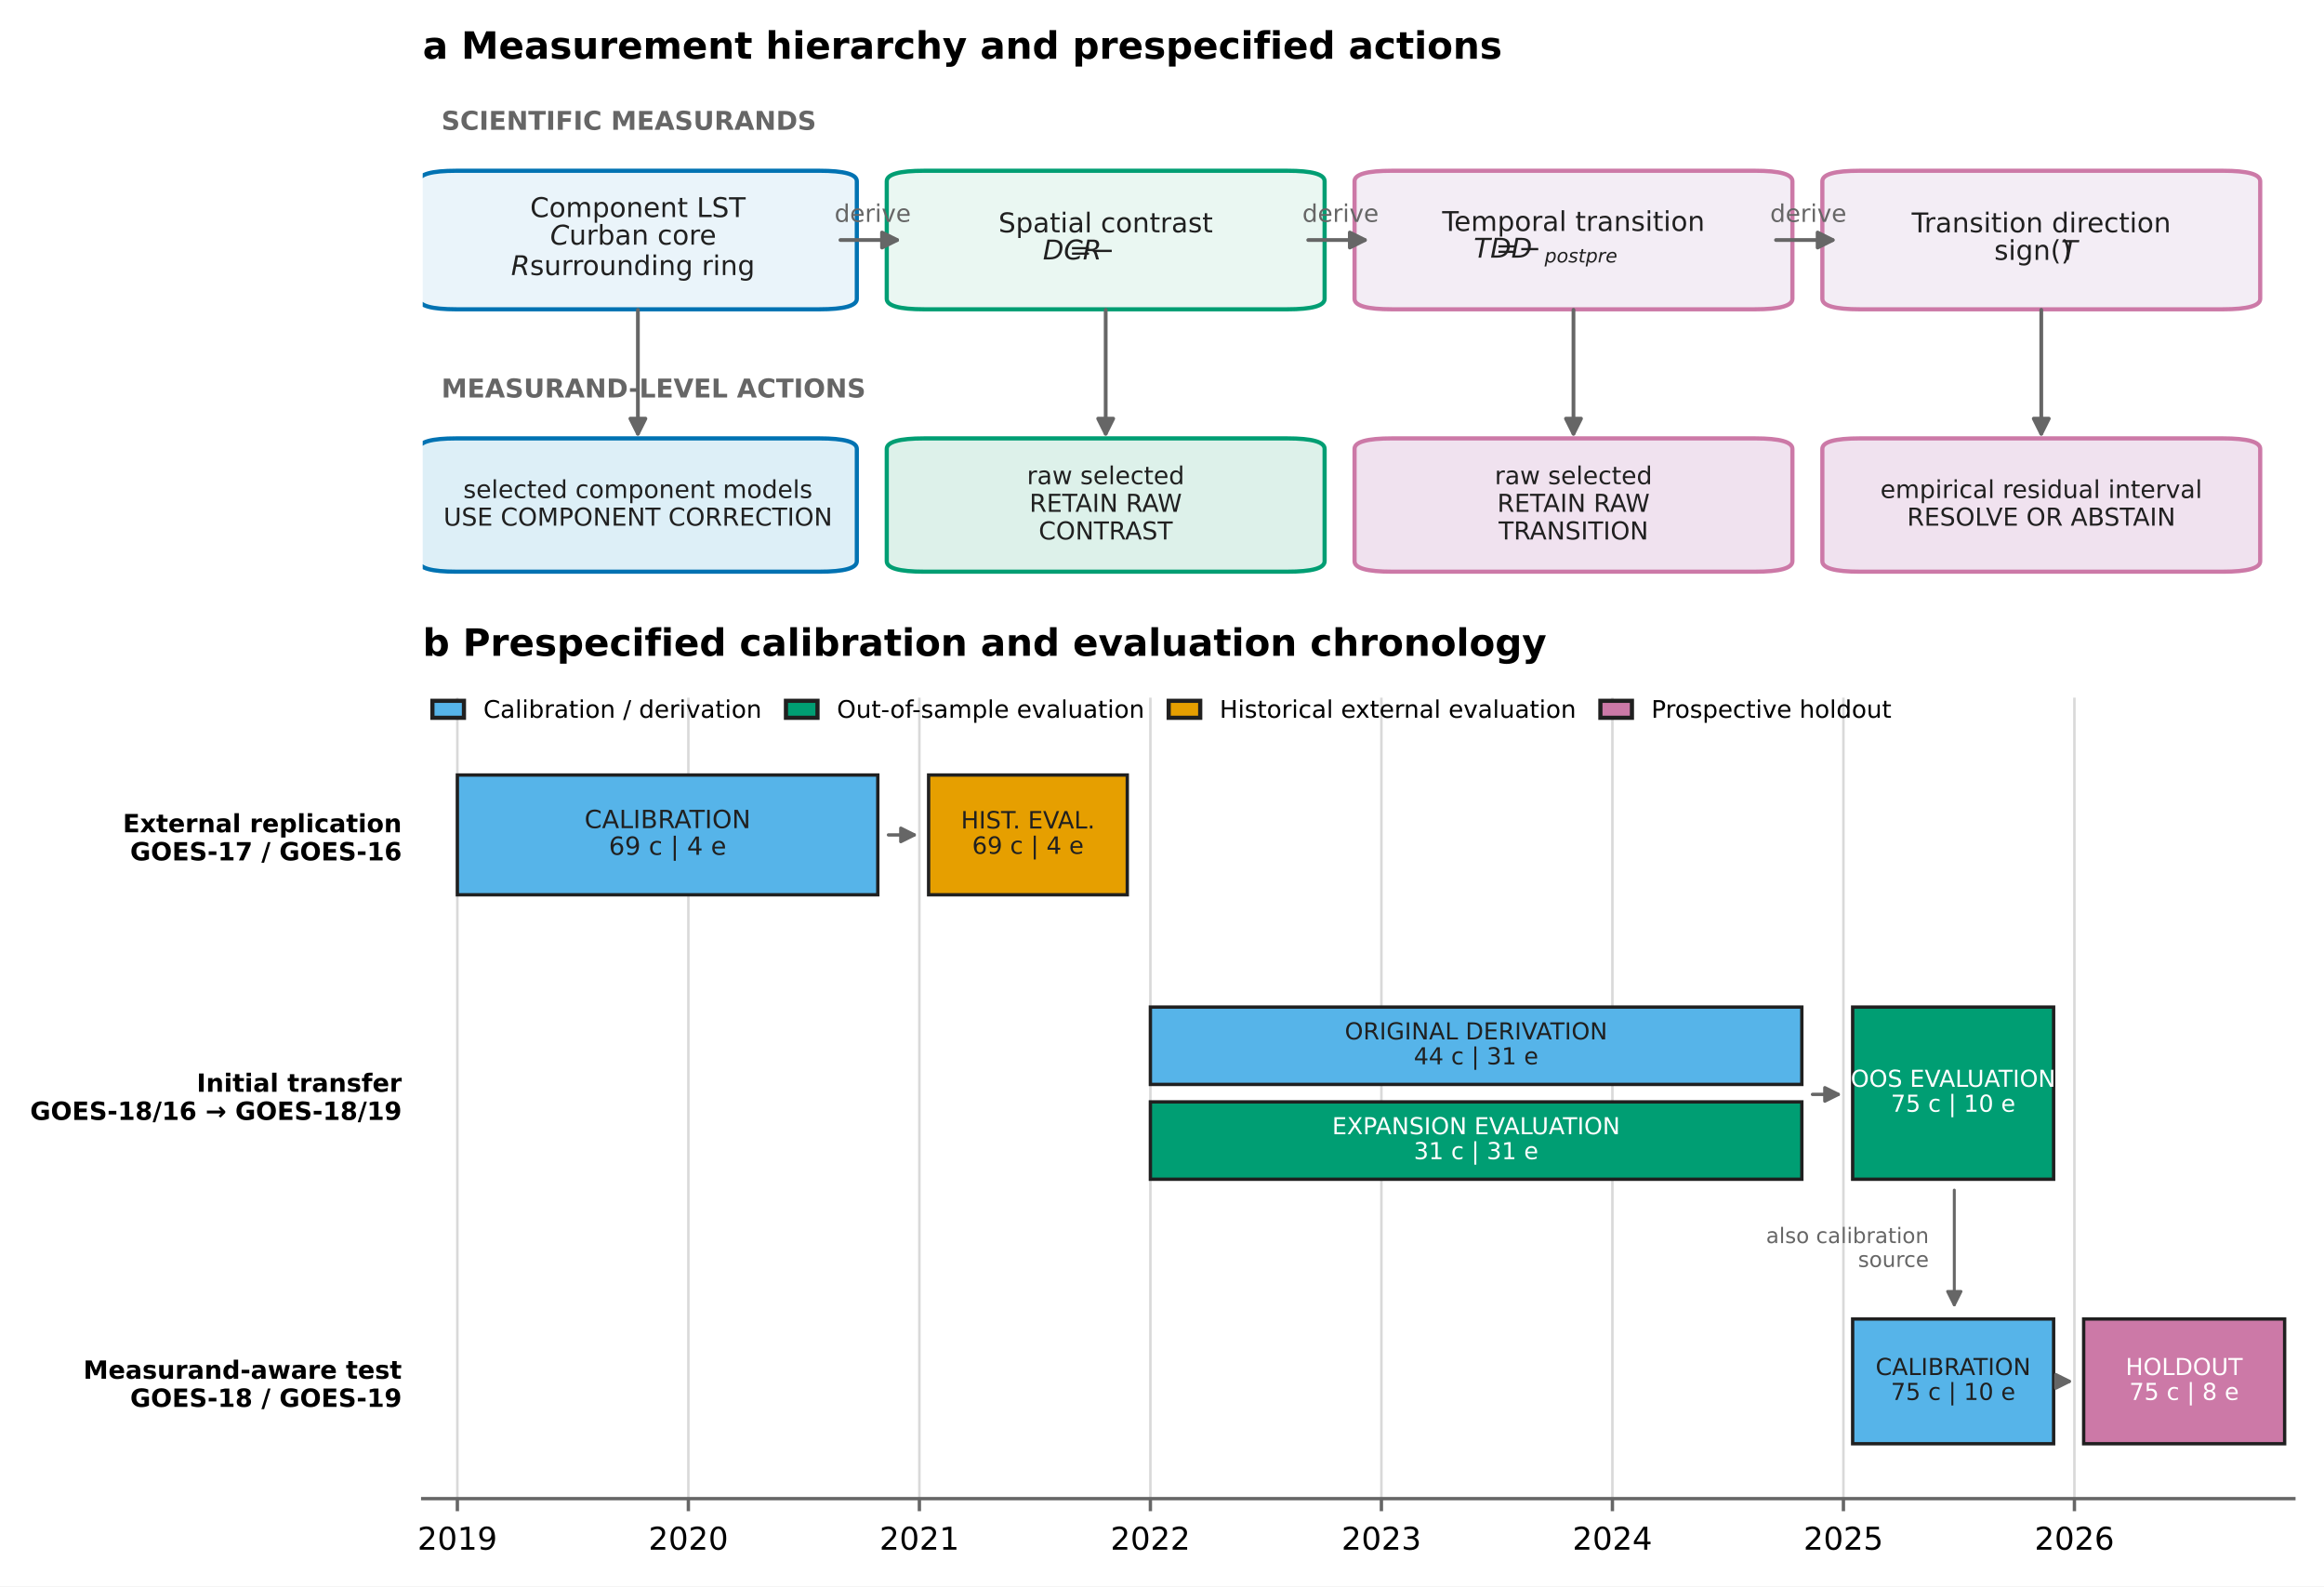
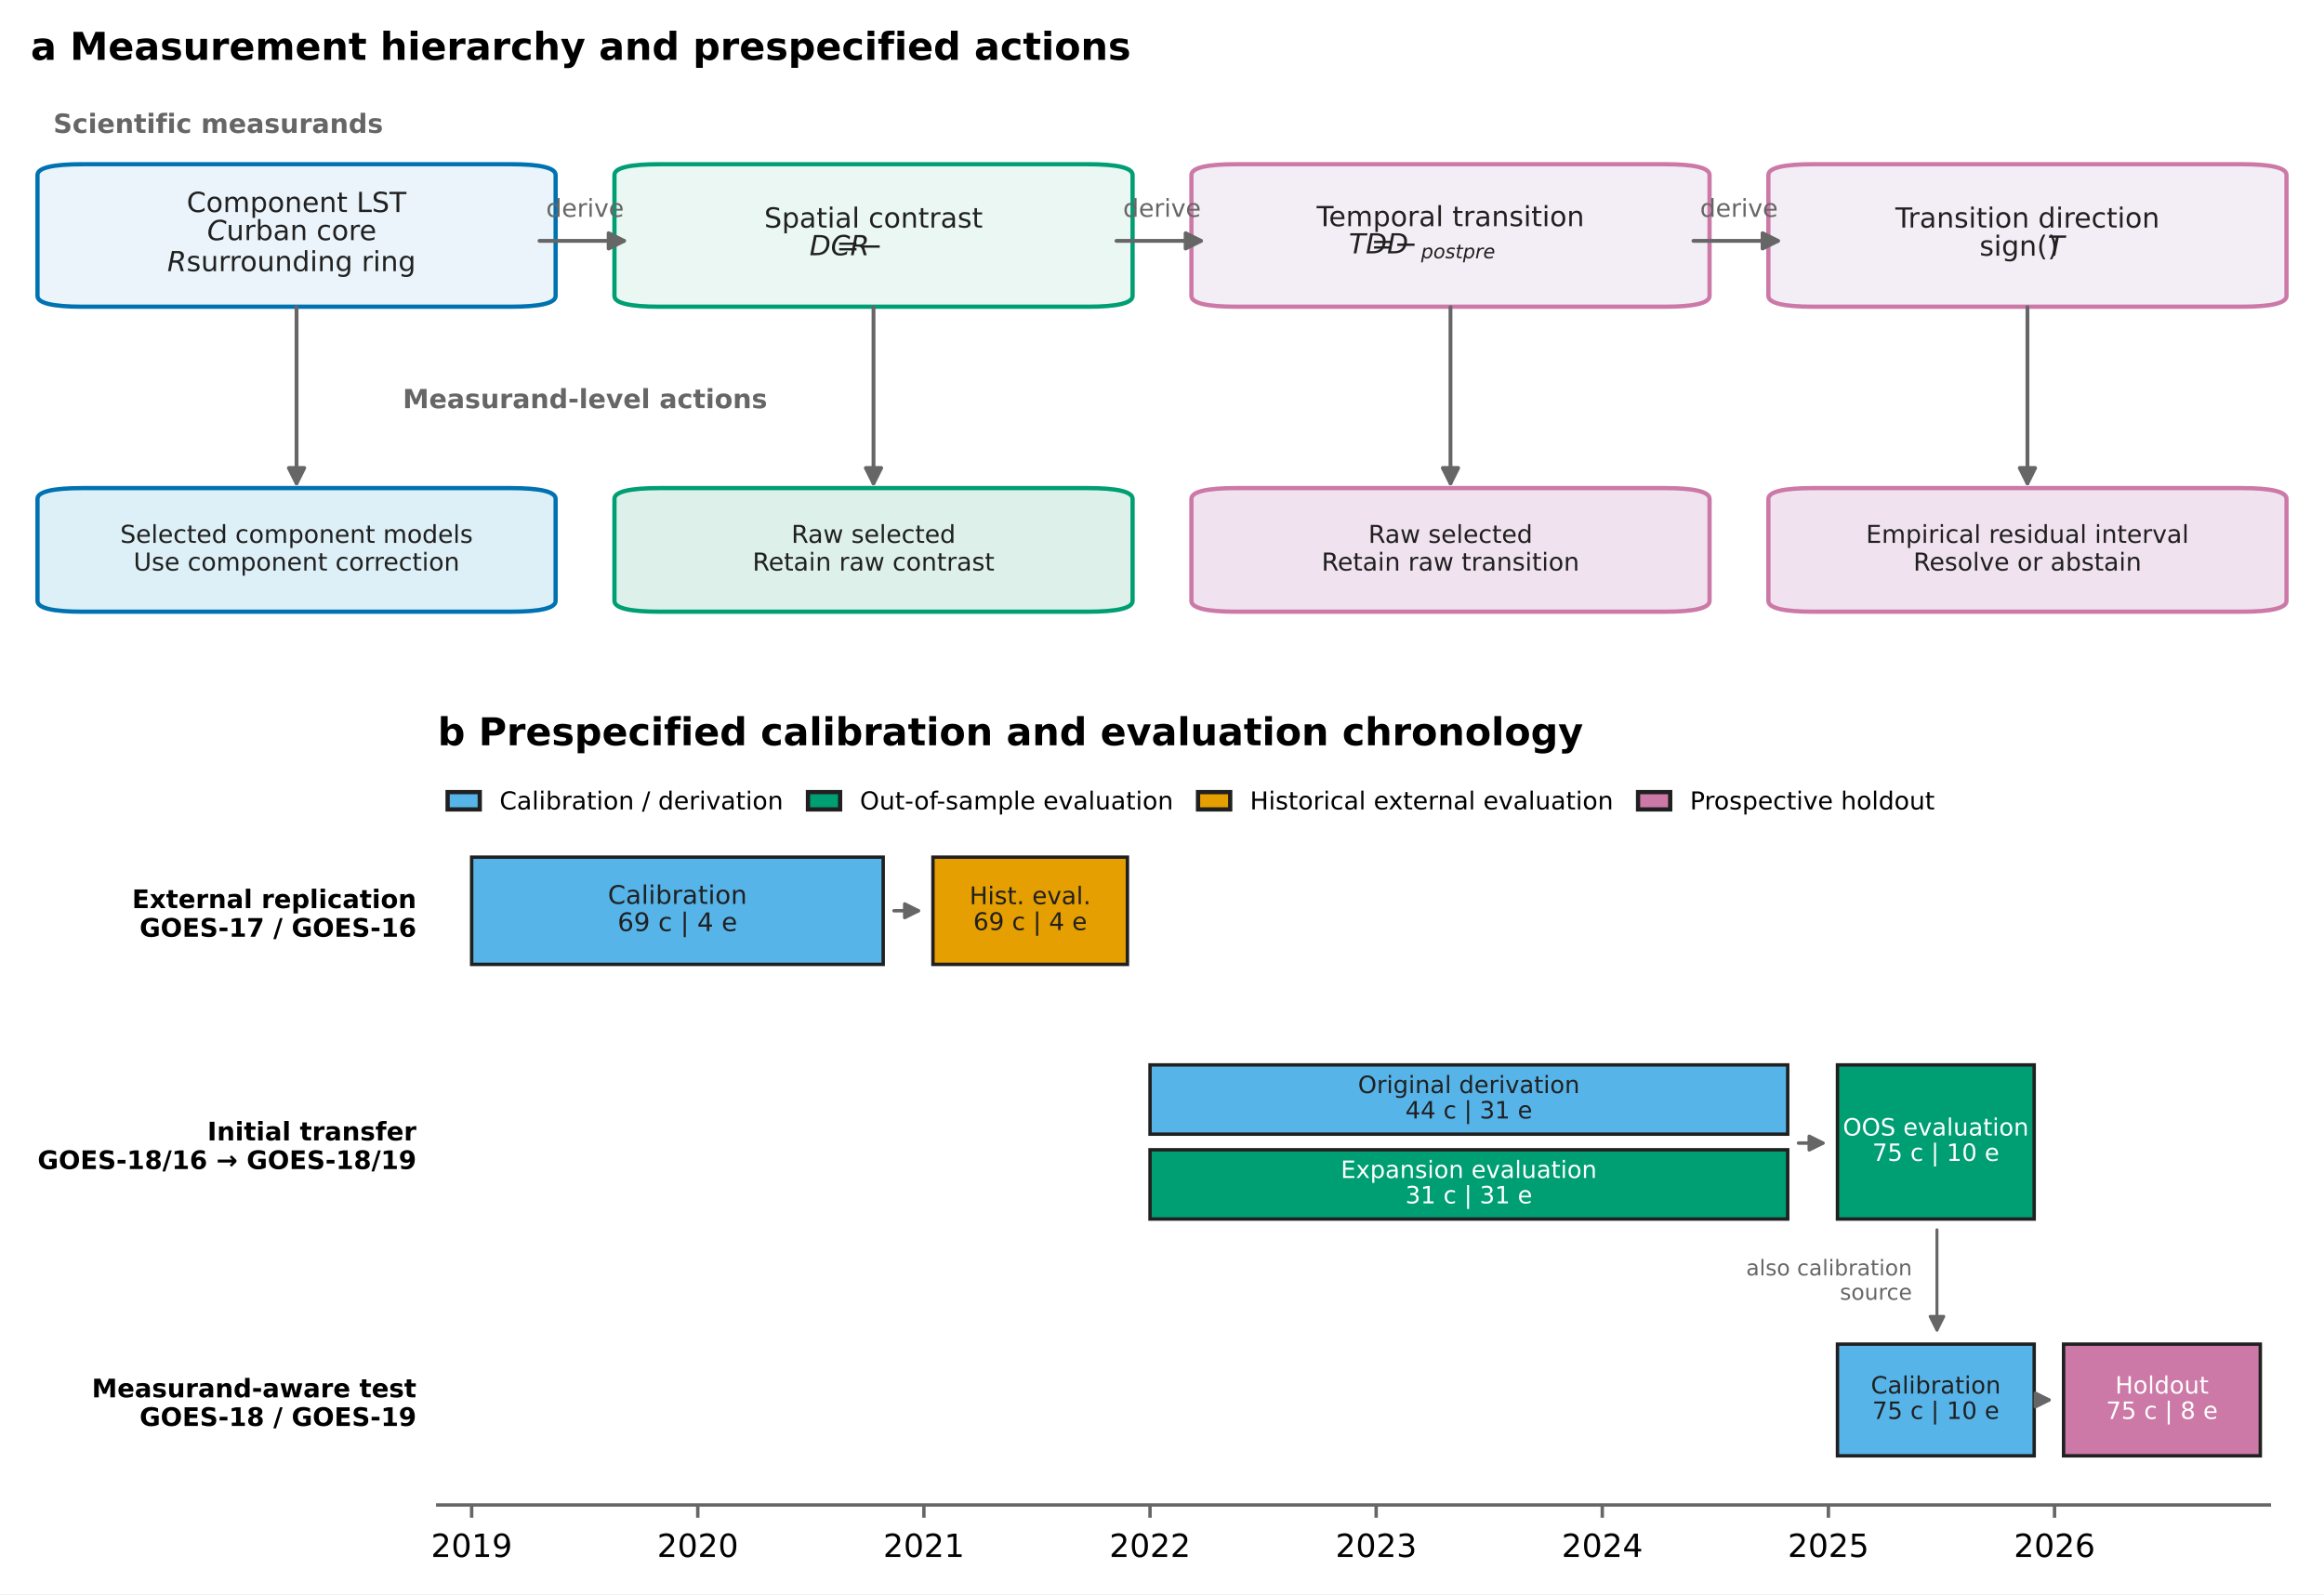
- <svg xmlns="http://www.w3.org/2000/svg" xmlns:xlink="http://www.w3.org/1999/xlink" width="555.6pt" height="379.199pt" viewBox="0 0 555.6 379.199" version="1.1">
+ <svg xmlns="http://www.w3.org/2000/svg" xmlns:xlink="http://www.w3.org/1999/xlink" width="545.112pt" height="374.002pt" viewBox="0 0 545.112 374.002" version="1.1">
  <defs>
    <style type="text/css">*{stroke-linejoin: round; stroke-linecap: butt}</style>
  </defs>
  <g id="figure_1">
    <g id="patch_1">
-       <path d="M 0 379.199  L 555.6 379.199  L 555.6 0  L 0 0  z " style="fill: #ffffff" />
+       <path d="M 0 374.002 L 545.112 374.002 L 545.112 0 L 0 0 z " style="fill: #ffffff" />
    </g>
    <g id="axes_1">
      <g id="patch_2">
-         <path d="M 109.109 73.936  L 195.894 73.936  Q 204.841 73.936 204.841 71.427  L 204.841 43.328  Q 204.841 40.819 195.894 40.819  L 109.109 40.819  Q 100.163 40.819 100.163 43.328  L 100.163 71.427  Q 100.163 73.936 109.109 73.936  z " clip-path="url(#pacb6a381e0)" style="fill: #eaf4fa; stroke: #0072b2; stroke-linejoin: miter" />
+         <path d="M 19.406 71.951 L 119.711 71.951 Q 130.325 71.951 130.325 69.418 L 130.325 41.053 Q 130.325 38.521 119.711 38.521 L 19.406 38.521 Q 8.792 38.521 8.792 41.053 L 8.792 69.418 Q 8.792 71.951 19.406 71.951 z " clip-path="url(#p3980798eeb)" style="fill: #eaf4fa; stroke: #0072b2; stroke-linejoin: miter" />
      </g>
      <g id="patch_3">
-         <path d="M 109.109 136.658  L 195.894 136.658  Q 204.841 136.658 204.841 134.149  L 204.841 107.304  Q 204.841 104.795 195.894 104.795  L 109.109 104.795  Q 100.163 104.795 100.163 107.304  L 100.163 134.149  Q 100.163 136.658 109.109 136.658  z " clip-path="url(#pacb6a381e0)" style="fill: #ddeff7; stroke: #0072b2; stroke-linejoin: miter" />
+         <path d="M 19.406 143.497 L 119.711 143.497 Q 130.325 143.497 130.325 140.964 L 130.325 117.031 Q 130.325 114.499 119.711 114.499 L 19.406 114.499 Q 8.792 114.499 8.792 117.031 L 8.792 140.964 Q 8.792 143.497 19.406 143.497 z " clip-path="url(#p3980798eeb)" style="fill: #ddeff7; stroke: #0072b2; stroke-linejoin: miter" />
      </g>
      <g id="patch_4">
-         <path d="M 152.502 74.057  Q 152.502 89.366 152.502 103.668  " clip-path="url(#pacb6a381e0)" style="fill: none; stroke: #666666; stroke-width: 0.9; stroke-linecap: round" />
-         <path d="M 154.302 100.068  L 152.502 103.668  L 150.702 100.068  z " clip-path="url(#pacb6a381e0)" style="fill: #666666; stroke: #666666; stroke-width: 0.9; stroke-linecap: round" />
+         <path d="M 69.559 72.063 Q 69.559 93.223 69.559 113.377 " clip-path="url(#p3980798eeb)" style="fill: none; stroke: #666666; stroke-width: 0.9; stroke-linecap: round" />
+         <path d="M 71.359 109.777 L 69.559 113.377 L 67.759 109.777 z " clip-path="url(#p3980798eeb)" style="fill: #666666; stroke: #666666; stroke-width: 0.9; stroke-linecap: round" />
      </g>
      <g id="patch_5">
-         <path d="M 220.945 73.936  L 307.729 73.936  Q 316.676 73.936 316.676 71.427  L 316.676 43.328  Q 316.676 40.819 307.729 40.819  L 220.945 40.819  Q 211.998 40.819 211.998 43.328  L 211.998 71.427  Q 211.998 73.936 220.945 73.936  z " clip-path="url(#pacb6a381e0)" style="fill: #eaf7f2; stroke: #009e73; stroke-linejoin: miter" />
+         <path d="M 154.738 71.951 L 255.043 71.951 Q 265.657 71.951 265.657 69.418 L 265.657 41.053 Q 265.657 38.521 255.043 38.521 L 154.738 38.521 Q 144.124 38.521 144.124 41.053 L 144.124 69.418 Q 144.124 71.951 154.738 71.951 z " clip-path="url(#p3980798eeb)" style="fill: #eaf7f2; stroke: #009e73; stroke-linejoin: miter" />
      </g>
      <g id="patch_6">
-         <path d="M 220.945 136.658  L 307.729 136.658  Q 316.676 136.658 316.676 134.149  L 316.676 107.304  Q 316.676 104.795 307.729 104.795  L 220.945 104.795  Q 211.998 104.795 211.998 107.304  L 211.998 134.149  Q 211.998 136.658 220.945 136.658  z " clip-path="url(#pacb6a381e0)" style="fill: #ddf1ea; stroke: #009e73; stroke-linejoin: miter" />
+         <path d="M 154.738 143.497 L 255.043 143.497 Q 265.657 143.497 265.657 140.964 L 265.657 117.031 Q 265.657 114.499 255.043 114.499 L 154.738 114.499 Q 144.124 114.499 144.124 117.031 L 144.124 140.964 Q 144.124 143.497 154.738 143.497 z " clip-path="url(#p3980798eeb)" style="fill: #ddf1ea; stroke: #009e73; stroke-linejoin: miter" />
      </g>
      <g id="patch_7">
-         <path d="M 264.337 74.057  Q 264.337 89.366 264.337 103.668  " clip-path="url(#pacb6a381e0)" style="fill: none; stroke: #666666; stroke-width: 0.9; stroke-linecap: round" />
-         <path d="M 266.137 100.068  L 264.337 103.668  L 262.537 100.068  z " clip-path="url(#pacb6a381e0)" style="fill: #666666; stroke: #666666; stroke-width: 0.9; stroke-linecap: round" />
+         <path d="M 204.89 72.063 Q 204.89 93.223 204.89 113.377 " clip-path="url(#p3980798eeb)" style="fill: none; stroke: #666666; stroke-width: 0.9; stroke-linecap: round" />
+         <path d="M 206.69 109.777 L 204.89 113.377 L 203.09 109.777 z " clip-path="url(#p3980798eeb)" style="fill: #666666; stroke: #666666; stroke-width: 0.9; stroke-linecap: round" />
      </g>
      <g id="patch_8">
-         <path d="M 332.781 73.936  L 419.565 73.936  Q 428.512 73.936 428.512 71.427  L 428.512 43.328  Q 428.512 40.819 419.565 40.819  L 332.781 40.819  Q 323.834 40.819 323.834 43.328  L 323.834 71.427  Q 323.834 73.936 332.781 73.936  z " clip-path="url(#pacb6a381e0)" style="fill: #f3edf5; stroke: #cc79a7; stroke-linejoin: miter" />
+         <path d="M 290.069 71.951 L 390.374 71.951 Q 400.988 71.951 400.988 69.418 L 400.988 41.053 Q 400.988 38.521 390.374 38.521 L 290.069 38.521 Q 279.455 38.521 279.455 41.053 L 279.455 69.418 Q 279.455 71.951 290.069 71.951 z " clip-path="url(#p3980798eeb)" style="fill: #f3edf5; stroke: #cc79a7; stroke-linejoin: miter" />
      </g>
      <g id="patch_9">
-         <path d="M 332.781 136.658  L 419.565 136.658  Q 428.512 136.658 428.512 134.149  L 428.512 107.304  Q 428.512 104.795 419.565 104.795  L 332.781 104.795  Q 323.834 104.795 323.834 107.304  L 323.834 134.149  Q 323.834 136.658 332.781 136.658  z " clip-path="url(#pacb6a381e0)" style="fill: #f0e2ef; stroke: #cc79a7; stroke-linejoin: miter" />
+         <path d="M 290.069 143.497 L 390.374 143.497 Q 400.988 143.497 400.988 140.964 L 400.988 117.031 Q 400.988 114.499 390.374 114.499 L 290.069 114.499 Q 279.455 114.499 279.455 117.031 L 279.455 140.964 Q 279.455 143.497 290.069 143.497 z " clip-path="url(#p3980798eeb)" style="fill: #f0e2ef; stroke: #cc79a7; stroke-linejoin: miter" />
      </g>
      <g id="patch_10">
-         <path d="M 376.173 74.057  Q 376.173 89.366 376.173 103.668  " clip-path="url(#pacb6a381e0)" style="fill: none; stroke: #666666; stroke-width: 0.9; stroke-linecap: round" />
-         <path d="M 377.973 100.068  L 376.173 103.668  L 374.373 100.068  z " clip-path="url(#pacb6a381e0)" style="fill: #666666; stroke: #666666; stroke-width: 0.9; stroke-linecap: round" />
+         <path d="M 340.222 72.063 Q 340.222 93.223 340.222 113.377 " clip-path="url(#p3980798eeb)" style="fill: none; stroke: #666666; stroke-width: 0.9; stroke-linecap: round" />
+         <path d="M 342.022 109.777 L 340.222 113.377 L 338.422 109.777 z " clip-path="url(#p3980798eeb)" style="fill: #666666; stroke: #666666; stroke-width: 0.9; stroke-linecap: round" />
      </g>
      <g id="patch_11">
-         <path d="M 444.616 73.936  L 531.401 73.936  Q 540.347 73.936 540.347 71.427  L 540.347 43.328  Q 540.347 40.819 531.401 40.819  L 444.616 40.819  Q 435.669 40.819 435.669 43.328  L 435.669 71.427  Q 435.669 73.936 444.616 73.936  z " clip-path="url(#pacb6a381e0)" style="fill: #f3edf5; stroke: #cc79a7; stroke-linejoin: miter" />
+         <path d="M 425.401 71.951 L 525.706 71.951 Q 536.32 71.951 536.32 69.418 L 536.32 41.053 Q 536.32 38.521 525.706 38.521 L 425.401 38.521 Q 414.787 38.521 414.787 41.053 L 414.787 69.418 Q 414.787 71.951 425.401 71.951 z " clip-path="url(#p3980798eeb)" style="fill: #f3edf5; stroke: #cc79a7; stroke-linejoin: miter" />
      </g>
      <g id="patch_12">
-         <path d="M 444.616 136.658  L 531.401 136.658  Q 540.347 136.658 540.347 134.149  L 540.347 107.304  Q 540.347 104.795 531.401 104.795  L 444.616 104.795  Q 435.669 104.795 435.669 107.304  L 435.669 134.149  Q 435.669 136.658 444.616 136.658  z " clip-path="url(#pacb6a381e0)" style="fill: #f0e2ef; stroke: #cc79a7; stroke-linejoin: miter" />
+         <path d="M 425.401 143.497 L 525.706 143.497 Q 536.32 143.497 536.32 140.964 L 536.32 117.031 Q 536.32 114.499 525.706 114.499 L 425.401 114.499 Q 414.787 114.499 414.787 117.031 L 414.787 140.964 Q 414.787 143.497 425.401 143.497 z " clip-path="url(#p3980798eeb)" style="fill: #f0e2ef; stroke: #cc79a7; stroke-linejoin: miter" />
      </g>
      <g id="patch_13">
-         <path d="M 488.008 74.057  Q 488.008 89.366 488.008 103.668  " clip-path="url(#pacb6a381e0)" style="fill: none; stroke: #666666; stroke-width: 0.9; stroke-linecap: round" />
-         <path d="M 489.808 100.068  L 488.008 103.668  L 486.208 100.068  z " clip-path="url(#pacb6a381e0)" style="fill: #666666; stroke: #666666; stroke-width: 0.9; stroke-linecap: round" />
+         <path d="M 475.553 72.063 Q 475.553 93.223 475.553 113.377 " clip-path="url(#p3980798eeb)" style="fill: none; stroke: #666666; stroke-width: 0.9; stroke-linecap: round" />
+         <path d="M 477.353 109.777 L 475.553 113.377 L 473.753 109.777 z " clip-path="url(#p3980798eeb)" style="fill: #666666; stroke: #666666; stroke-width: 0.9; stroke-linecap: round" />
      </g>
      <g id="patch_14">
-         <path d="M 200.918 57.377  Q 208.195 57.377 214.467 57.377  " clip-path="url(#pacb6a381e0)" style="fill: none; stroke: #666666; stroke-width: 0.9; stroke-linecap: round" />
-         <path d="M 210.867 55.577  L 214.467 57.377  L 210.867 59.177  z " clip-path="url(#pacb6a381e0)" style="fill: #666666; stroke: #666666; stroke-width: 0.9; stroke-linecap: round" />
+         <path d="M 126.549 56.502 Q 136.96 56.502 146.364 56.502 " clip-path="url(#p3980798eeb)" style="fill: none; stroke: #666666; stroke-width: 0.9; stroke-linecap: round" />
+         <path d="M 142.764 54.702 L 146.364 56.502 L 142.764 58.302 z " clip-path="url(#p3980798eeb)" style="fill: #666666; stroke: #666666; stroke-width: 0.9; stroke-linecap: round" />
      </g>
      <g id="patch_15">
-         <path d="M 312.754 57.377  Q 320.031 57.377 326.302 57.377  " clip-path="url(#pacb6a381e0)" style="fill: none; stroke: #666666; stroke-width: 0.9; stroke-linecap: round" />
-         <path d="M 322.702 55.577  L 326.302 57.377  L 322.702 59.177  z " clip-path="url(#pacb6a381e0)" style="fill: #666666; stroke: #666666; stroke-width: 0.9; stroke-linecap: round" />
+         <path d="M 261.88 56.502 Q 272.291 56.502 281.696 56.502 " clip-path="url(#p3980798eeb)" style="fill: none; stroke: #666666; stroke-width: 0.9; stroke-linecap: round" />
+         <path d="M 278.096 54.702 L 281.696 56.502 L 278.096 58.302 z " clip-path="url(#p3980798eeb)" style="fill: #666666; stroke: #666666; stroke-width: 0.9; stroke-linecap: round" />
      </g>
      <g id="patch_16">
-         <path d="M 424.589 57.377  Q 431.867 57.377 438.138 57.377  " clip-path="url(#pacb6a381e0)" style="fill: none; stroke: #666666; stroke-width: 0.9; stroke-linecap: round" />
-         <path d="M 434.538 55.577  L 438.138 57.377  L 434.538 59.177  z " clip-path="url(#pacb6a381e0)" style="fill: #666666; stroke: #666666; stroke-width: 0.9; stroke-linecap: round" />
+         <path d="M 397.212 56.502 Q 407.623 56.502 417.027 56.502 " clip-path="url(#p3980798eeb)" style="fill: none; stroke: #666666; stroke-width: 0.9; stroke-linecap: round" />
+         <path d="M 413.427 54.702 L 417.027 56.502 L 413.427 58.302 z " clip-path="url(#p3980798eeb)" style="fill: #666666; stroke: #666666; stroke-width: 0.9; stroke-linecap: round" />
      </g>
      <g id="text_1">
-         <text style="font: 700 9px 'DejaVu Sans'; text-anchor: start" x="101.057" y="14.039" transform="rotate(-0 101.0572 14.03859)">a  Measurement hierarchy and prespecified actions</text>
+         <text style="font: 700 9px 'DejaVu Sans'; text-anchor: start" x="7.2" y="14.039" transform="rotate(-0 7.2 14.03859)">a  Measurement hierarchy and prespecified actions</text>
      </g>
      <g id="text_2">
-         <text style="fill: #666666; font: 700 6.2px 'DejaVu Sans'; text-anchor: start" x="105.531" y="31.034" transform="rotate(-0 105.5306 31.03396)">SCIENTIFIC MEASURANDS</text>
+         <text style="fill: #666666; font: 700 6.2px 'DejaVu Sans'; text-anchor: start" x="12.507" y="31.176" transform="rotate(-0 12.50712 31.17622)">Scientific measurands</text>
      </g>
      <g id="text_3">
-         <text style="fill: #666666; font: 700 6.2px 'DejaVu Sans'; text-anchor: start" x="105.531" y="95.011" transform="rotate(-0 105.5306 95.01063)">MEASURAND-LEVEL ACTIONS</text>
+         <text style="fill: #666666; font: 700 6.2px 'DejaVu Sans'; text-anchor: middle" x="137.224" y="95.758" transform="rotate(-0 137.2244 95.75753)">Measurand-level actions</text>
      </g>
      <g id="text_4">
-         <text style="fill: #202020; font: 6.5px 'DejaVu Sans'" transform="translate(126.7407 51.8851)">Component LST</text>
-         <g style="fill: #202020" transform="translate(131.5391 59.16368)">
+         <text style="fill: #202020; font: 6.5px 'DejaVu Sans'" transform="translate(43.79784 49.74373)">Component LST</text>
+         <g style="fill: #202020" transform="translate(48.59616 57.02231)">
          <text>
            <tspan style="font: oblique 6.5px 'DejaVu Sans'" x="0" y="-0.688">C</tspan>
            <tspan style="font: 6.5px 'DejaVu Sans'" x="4.539 6.605 10.724 13.397 17.523 21.506 25.625 27.692 31.265 35.242 37.915" y="-0.688"> urban core</tspan>
          </text>
        </g>
-         <g style="fill: #202020" transform="translate(122.1791 66.44348)">
+         <g style="fill: #202020" transform="translate(39.23616 64.3021)">
          <text>
            <tspan style="font: oblique 6.5px 'DejaVu Sans'" x="0" y="-0.688">R</tspan>
            <tspan style="font: 6.5px 'DejaVu Sans'" x="4.516 6.583 9.969 14.089 16.761 19.433 23.41 27.53 31.649 35.775 37.581 41.701 45.827 47.893 50.565 52.371 56.491" y="-0.688"> surrounding ring</tspan>
          </text>
        </g>
      </g>
      <g id="text_5">
-         <text style="fill: #202020; font: 5.9px 'DejaVu Sans'" transform="translate(110.7614 119.0514)">selected component models</text>
-         <text style="fill: #202020; font: 5.9px 'DejaVu Sans'" transform="translate(106.0155 125.6581)">USE COMPONENT CORRECTION</text>
+         <text style="fill: #202020; font: 5.8px 'DejaVu Sans'" transform="translate(28.1956 127.351)">Selected component models</text>
+         <text style="fill: #202020; font: 5.8px 'DejaVu Sans'" transform="translate(31.32035 133.8457)">Use component correction</text>
      </g>
      <g id="text_6">
-         <text style="fill: #202020; font: 6.5px 'DejaVu Sans'" transform="translate(238.7104 55.5316)">Spatial contrast</text>
-         <g style="fill: #202020" transform="translate(249.3221 62.81018)">
+         <text style="fill: #202020; font: 6.5px 'DejaVu Sans'" transform="translate(179.2635 53.39023)">Spatial contrast</text>
+         <g style="fill: #202020" transform="translate(189.8752 60.66881)">
          <text>
            <tspan style="font: oblique 6.5px 'DejaVu Sans'" x="0 12.984 25.502" y="-0.797">DCR</tspan>
            <tspan style="font: 6.5px 'DejaVu Sans'" x="6.271 18.789" y="-0.797">=−</tspan>
          </text>
        </g>
      </g>
      <g id="text_7">
-         <text style="fill: #202020; font: 5.9px 'DejaVu Sans'" transform="translate(245.5134 115.7481)">raw selected</text>
-         <text style="fill: #202020; font: 5.9px 'DejaVu Sans'" transform="translate(246.1131 122.3548)">RETAIN RAW</text>
-         <text style="fill: #202020; font: 5.9px 'DejaVu Sans'" transform="translate(248.3219 128.9615)">CONTRAST</text>
+         <text style="fill: #202020; font: 5.8px 'DejaVu Sans'" transform="translate(185.6279 127.351)">Raw selected</text>
+         <text style="fill: #202020; font: 5.8px 'DejaVu Sans'" transform="translate(176.5187 133.8457)">Retain raw contrast</text>
      </g>
      <g id="text_8">
-         <text style="fill: #202020; font: 6.5px 'DejaVu Sans'" transform="translate(344.7767 55.2)">Temporal transition</text>
-         <g style="fill: #202020" transform="translate(352.3177 62.47858)">
+         <text style="fill: #202020; font: 6.5px 'DejaVu Sans'" transform="translate(308.8258 53.05863)">Temporal transition</text>
+         <g style="fill: #202020" transform="translate(316.3668 60.33721)">
          <text>
            <tspan style="font: oblique 6.5px 'DejaVu Sans'" x="0 11.949 34.951" y="-0.891">TDD</tspan>
            <tspan style="font: 6.5px 'DejaVu Sans'" x="5.237 28.239" y="-0.891">=−</tspan>
            <tspan style="font: oblique 4.55px 'DejaVu Sans'" x="16.955 19.843 22.627 24.997 39.957 42.845 44.715" y="0.258">postpre</tspan>
          </text>
        </g>
      </g>
      <g id="text_9">
-         <text style="fill: #202020; font: 5.9px 'DejaVu Sans'" transform="translate(357.349 115.7481)">raw selected</text>
-         <text style="fill: #202020; font: 5.9px 'DejaVu Sans'" transform="translate(357.9486 122.3548)">RETAIN RAW</text>
-         <text style="fill: #202020; font: 5.9px 'DejaVu Sans'" transform="translate(358.2699 128.9615)">TRANSITION</text>
+         <text style="fill: #202020; font: 5.8px 'DejaVu Sans'" transform="translate(320.9594 127.351)">Raw selected</text>
+         <text style="fill: #202020; font: 5.8px 'DejaVu Sans'" transform="translate(309.9956 133.8457)">Retain raw transition</text>
      </g>
      <g id="text_10">
-         <text style="fill: #202020; font: 6.5px 'DejaVu Sans'" transform="translate(457.0201 55.52439)">Transition direction</text>
-         <g style="fill: #202020" transform="translate(476.7633 62.80419)">
+         <text style="fill: #202020; font: 6.5px 'DejaVu Sans'" transform="translate(444.5651 53.38302)">Transition direction</text>
+         <g style="fill: #202020" transform="translate(464.3083 60.66282)">
          <text>
            <tspan style="font: 6.5px 'DejaVu Sans'" x="0 3.386 5.192 9.318 13.438 19.944" y="-0.688">sign()</tspan>
            <tspan style="font: oblique 6.5px 'DejaVu Sans'" x="15.974" y="-0.688">T</tspan>
          </text>
        </g>
      </g>
      <g id="text_11">
-         <text style="fill: #202020; font: 5.9px 'DejaVu Sans'" transform="translate(449.5362 119.0514)">empirical residual interval</text>
-         <text style="fill: #202020; font: 5.9px 'DejaVu Sans'" transform="translate(455.9197 125.6581)">RESOLVE OR ABSTAIN</text>
+         <text style="fill: #202020; font: 5.8px 'DejaVu Sans'" transform="translate(437.6852 127.351)">Empirical residual interval</text>
+         <text style="fill: #202020; font: 5.8px 'DejaVu Sans'" transform="translate(448.7963 133.8457)">Resolve or abstain</text>
      </g>
      <g id="text_12">
-         <text style="fill: #666666; font: 5.8px 'DejaVu Sans'; text-anchor: middle" x="208.643" y="53.035" transform="rotate(-0 208.643 53.03496)">derive</text>
+         <text style="fill: #666666; font: 5.8px 'DejaVu Sans'; text-anchor: middle" x="137.224" y="50.864" transform="rotate(-0 137.2244 50.86396)">derive</text>
      </g>
      <g id="text_13">
-         <text style="fill: #666666; font: 5.8px 'DejaVu Sans'; text-anchor: middle" x="320.479" y="53.035" transform="rotate(-0 320.4786 53.03496)">derive</text>
+         <text style="fill: #666666; font: 5.8px 'DejaVu Sans'; text-anchor: middle" x="272.556" y="50.864" transform="rotate(-0 272.556 50.86396)">derive</text>
      </g>
      <g id="text_14">
-         <text style="fill: #666666; font: 5.8px 'DejaVu Sans'; text-anchor: middle" x="432.314" y="53.035" transform="rotate(-0 432.3142 53.03496)">derive</text>
+         <text style="fill: #666666; font: 5.8px 'DejaVu Sans'; text-anchor: middle" x="407.888" y="50.864" transform="rotate(-0 407.8876 50.86396)">derive</text>
      </g>
    </g>
    <g id="axes_2">
      <g id="patch_17">
-         <path d="M 101.057 358.241  L 548.4 358.241  L 548.4 166.773  L 101.057 166.773  z " style="fill: #ffffff" />
+         <path d="M 102.672 353.043 L 532.296 353.043 L 532.296 184.833 L 102.672 184.833 z " style="fill: #ffffff" />
      </g>
      <g id="matplotlib.axis_1">
        <g id="xtick_1">
          <g id="line2d_1">
-             <path d="M 109.341 358.241  L 109.341 166.773  " clip-path="url(#p2ed59af1d8)" style="fill: none; stroke: #d9d9d9; stroke-width: 0.6; stroke-linecap: square" />
-           </g>
+             <defs>
+               <path id="me864f964c7" d="M 0 0 L 0 3 " style="stroke: #666666; stroke-width: 0.8" />
+             </defs>
+             <g>
+               <use xlink:href="#me864f964c7" x="110.628" y="353.043" style="fill: #666666; stroke: #666666; stroke-width: 0.8" />
+             </g>
+           </g>
+           <g id="text_15">
+             <text style="font: 7.5px 'DejaVu Sans'; text-anchor: middle" x="110.628" y="365.242" transform="rotate(-0 110.628 365.2421)">2019</text>
+           </g>
+         </g>
+         <g id="xtick_2">
          <g id="line2d_2">
-             <defs>
-               <path id="me864f964c7" d="M 0 0  L 0 3  " style="stroke: #666666; stroke-width: 0.8" />
-             </defs>
-             <g>
-               <use xlink:href="#me864f964c7" x="109.341" y="358.241" style="fill: #666666; stroke: #666666; stroke-width: 0.8" />
-             </g>
-           </g>
-           <g id="text_15">
-             <text style="font: 7.5px 'DejaVu Sans'; text-anchor: middle" x="109.341" y="370.44" transform="rotate(-0 109.3413 370.4397)">2019</text>
-           </g>
-         </g>
-         <g id="xtick_2">
+             <g>
+               <use xlink:href="#me864f964c7" x="163.668" y="353.043" style="fill: #666666; stroke: #666666; stroke-width: 0.8" />
+             </g>
+           </g>
+           <g id="text_16">
+             <text style="font: 7.5px 'DejaVu Sans'; text-anchor: middle" x="163.668" y="365.242" transform="rotate(-0 163.668 365.2421)">2020</text>
+           </g>
+         </g>
+         <g id="xtick_3">
          <g id="line2d_3">
-             <path d="M 164.569 358.241  L 164.569 166.773  " clip-path="url(#p2ed59af1d8)" style="fill: none; stroke: #d9d9d9; stroke-width: 0.6; stroke-linecap: square" />
-           </g>
+             <g>
+               <use xlink:href="#me864f964c7" x="216.708" y="353.043" style="fill: #666666; stroke: #666666; stroke-width: 0.8" />
+             </g>
+           </g>
+           <g id="text_17">
+             <text style="font: 7.5px 'DejaVu Sans'; text-anchor: middle" x="216.708" y="365.242" transform="rotate(-0 216.708 365.2421)">2021</text>
+           </g>
+         </g>
+         <g id="xtick_4">
          <g id="line2d_4">
            <g>
-               <use xlink:href="#me864f964c7" x="164.569" y="358.241" style="fill: #666666; stroke: #666666; stroke-width: 0.8" />
-             </g>
-           </g>
-           <g id="text_16">
-             <text style="font: 7.5px 'DejaVu Sans'; text-anchor: middle" x="164.569" y="370.44" transform="rotate(-0 164.5688 370.4397)">2020</text>
-           </g>
-         </g>
-         <g id="xtick_3">
+               <use xlink:href="#me864f964c7" x="269.748" y="353.043" style="fill: #666666; stroke: #666666; stroke-width: 0.8" />
+             </g>
+           </g>
+           <g id="text_18">
+             <text style="font: 7.5px 'DejaVu Sans'; text-anchor: middle" x="269.748" y="365.242" transform="rotate(-0 269.748 365.2421)">2022</text>
+           </g>
+         </g>
+         <g id="xtick_5">
          <g id="line2d_5">
-             <path d="M 219.796 358.241  L 219.796 166.773  " clip-path="url(#p2ed59af1d8)" style="fill: none; stroke: #d9d9d9; stroke-width: 0.6; stroke-linecap: square" />
-           </g>
+             <g>
+               <use xlink:href="#me864f964c7" x="322.788" y="353.043" style="fill: #666666; stroke: #666666; stroke-width: 0.8" />
+             </g>
+           </g>
+           <g id="text_19">
+             <text style="font: 7.5px 'DejaVu Sans'; text-anchor: middle" x="322.788" y="365.242" transform="rotate(-0 322.788 365.2421)">2023</text>
+           </g>
+         </g>
+         <g id="xtick_6">
          <g id="line2d_6">
            <g>
-               <use xlink:href="#me864f964c7" x="219.796" y="358.241" style="fill: #666666; stroke: #666666; stroke-width: 0.8" />
-             </g>
-           </g>
-           <g id="text_17">
-             <text style="font: 7.5px 'DejaVu Sans'; text-anchor: middle" x="219.796" y="370.44" transform="rotate(-0 219.7962 370.4397)">2021</text>
-           </g>
-         </g>
-         <g id="xtick_4">
+               <use xlink:href="#me864f964c7" x="375.828" y="353.043" style="fill: #666666; stroke: #666666; stroke-width: 0.8" />
+             </g>
+           </g>
+           <g id="text_20">
+             <text style="font: 7.5px 'DejaVu Sans'; text-anchor: middle" x="375.828" y="365.242" transform="rotate(-0 375.828 365.2421)">2024</text>
+           </g>
+         </g>
+         <g id="xtick_7">
          <g id="line2d_7">
-             <path d="M 275.024 358.241  L 275.024 166.773  " clip-path="url(#p2ed59af1d8)" style="fill: none; stroke: #d9d9d9; stroke-width: 0.6; stroke-linecap: square" />
-           </g>
+             <g>
+               <use xlink:href="#me864f964c7" x="428.868" y="353.043" style="fill: #666666; stroke: #666666; stroke-width: 0.8" />
+             </g>
+           </g>
+           <g id="text_21">
+             <text style="font: 7.5px 'DejaVu Sans'; text-anchor: middle" x="428.868" y="365.242" transform="rotate(-0 428.868 365.2421)">2025</text>
+           </g>
+         </g>
+         <g id="xtick_8">
          <g id="line2d_8">
            <g>
-               <use xlink:href="#me864f964c7" x="275.024" y="358.241" style="fill: #666666; stroke: #666666; stroke-width: 0.8" />
-             </g>
-           </g>
-           <g id="text_18">
-             <text style="font: 7.5px 'DejaVu Sans'; text-anchor: middle" x="275.024" y="370.44" transform="rotate(-0 275.0236 370.4397)">2022</text>
-           </g>
-         </g>
-         <g id="xtick_5">
-           <g id="line2d_9">
-             <path d="M 330.251 358.241  L 330.251 166.773  " clip-path="url(#p2ed59af1d8)" style="fill: none; stroke: #d9d9d9; stroke-width: 0.6; stroke-linecap: square" />
-           </g>
-           <g id="line2d_10">
-             <g>
-               <use xlink:href="#me864f964c7" x="330.251" y="358.241" style="fill: #666666; stroke: #666666; stroke-width: 0.8" />
-             </g>
-           </g>
-           <g id="text_19">
-             <text style="font: 7.5px 'DejaVu Sans'; text-anchor: middle" x="330.251" y="370.44" transform="rotate(-0 330.2511 370.4397)">2023</text>
-           </g>
-         </g>
-         <g id="xtick_6">
-           <g id="line2d_11">
-             <path d="M 385.479 358.241  L 385.479 166.773  " clip-path="url(#p2ed59af1d8)" style="fill: none; stroke: #d9d9d9; stroke-width: 0.6; stroke-linecap: square" />
-           </g>
-           <g id="line2d_12">
-             <g>
-               <use xlink:href="#me864f964c7" x="385.479" y="358.241" style="fill: #666666; stroke: #666666; stroke-width: 0.8" />
-             </g>
-           </g>
-           <g id="text_20">
-             <text style="font: 7.5px 'DejaVu Sans'; text-anchor: middle" x="385.479" y="370.44" transform="rotate(-0 385.4785 370.4397)">2024</text>
-           </g>
-         </g>
-         <g id="xtick_7">
-           <g id="line2d_13">
-             <path d="M 440.706 358.241  L 440.706 166.773  " clip-path="url(#p2ed59af1d8)" style="fill: none; stroke: #d9d9d9; stroke-width: 0.6; stroke-linecap: square" />
-           </g>
-           <g id="line2d_14">
-             <g>
-               <use xlink:href="#me864f964c7" x="440.706" y="358.241" style="fill: #666666; stroke: #666666; stroke-width: 0.8" />
-             </g>
-           </g>
-           <g id="text_21">
-             <text style="font: 7.5px 'DejaVu Sans'; text-anchor: middle" x="440.706" y="370.44" transform="rotate(-0 440.706 370.4397)">2025</text>
-           </g>
-         </g>
-         <g id="xtick_8">
-           <g id="line2d_15">
-             <path d="M 495.933 358.241  L 495.933 166.773  " clip-path="url(#p2ed59af1d8)" style="fill: none; stroke: #d9d9d9; stroke-width: 0.6; stroke-linecap: square" />
-           </g>
-           <g id="line2d_16">
-             <g>
-               <use xlink:href="#me864f964c7" x="495.933" y="358.241" style="fill: #666666; stroke: #666666; stroke-width: 0.8" />
+               <use xlink:href="#me864f964c7" x="481.908" y="353.043" style="fill: #666666; stroke: #666666; stroke-width: 0.8" />
            </g>
          </g>
          <g id="text_22">
-             <text style="font: 7.5px 'DejaVu Sans'; text-anchor: middle" x="495.933" y="370.44" transform="rotate(-0 495.9334 370.4397)">2026</text>
+             <text style="font: 7.5px 'DejaVu Sans'; text-anchor: middle" x="481.908" y="365.242" transform="rotate(-0 481.908 365.2421)">2026</text>
          </g>
        </g>
      </g>
      <g id="matplotlib.axis_2">
        <g id="ytick_1">
-           <g id="line2d_17" />
+           <g id="line2d_9" />
          <g id="text_23">
-             <text style="font: 700 6px 'DejaVu Sans'" transform="translate(29.36531 198.9552)">External replication</text>
-             <text style="font: 700 6px 'DejaVu Sans'" transform="translate(31.11844 205.6738)">GOES-17 / GOES-16</text>
+             <text style="font: 700 6px 'DejaVu Sans'" transform="translate(30.98013 213.0303)">External replication</text>
+             <text style="font: 700 6px 'DejaVu Sans'" transform="translate(32.73325 219.749)">GOES-17 / GOES-16</text>
          </g>
        </g>
        <g id="ytick_2">
-           <g id="line2d_18" />
+           <g id="line2d_10" />
          <g id="text_24">
-             <text style="font: 700 6px 'DejaVu Sans'" transform="translate(47.02125 260.9884)">Initial transfer</text>
-             <text style="font: 700 6px 'DejaVu Sans'" transform="translate(7.2 267.707)">GOES-18/16 → GOES-18/19</text>
+             <text style="font: 700 6px 'DejaVu Sans'" transform="translate(48.63606 267.5283)">Initial transfer</text>
+             <text style="font: 700 6px 'DejaVu Sans'" transform="translate(8.814813 274.247)">GOES-18/16 → GOES-18/19</text>
          </g>
        </g>
        <g id="ytick_3">
-           <g id="line2d_19" />
+           <g id="line2d_11" />
          <g id="text_25">
-             <text style="font: 700 6px 'DejaVu Sans'" transform="translate(19.92656 329.5828)">Measurand-aware test</text>
-             <text style="font: 700 6px 'DejaVu Sans'" transform="translate(31.11844 336.3014)">GOES-18 / GOES-19</text>
+             <text style="font: 700 6px 'DejaVu Sans'" transform="translate(21.54137 327.7904)">Measurand-aware test</text>
+             <text style="font: 700 6px 'DejaVu Sans'" transform="translate(32.73325 334.5091)">GOES-18 / GOES-19</text>
          </g>
        </g>
      </g>
      <g id="patch_18">
-         <path d="M 109.341 213.894  L 209.855 213.894  L 209.855 185.264  L 109.341 185.264  z " clip-path="url(#p2ed59af1d8)" style="fill: #56b4e9; stroke: #202020; stroke-width: 0.8; stroke-linejoin: miter" />
+         <path d="M 110.628 226.231 L 207.161 226.231 L 207.161 201.078 L 110.628 201.078 z " clip-path="url(#p8ac513b3a5)" style="fill: #56b4e9; stroke: #202020; stroke-width: 0.8; stroke-linejoin: miter" />
      </g>
      <g id="patch_19">
-         <path d="M 222.005 213.894  L 269.501 213.894  L 269.501 185.264  L 222.005 185.264  z " clip-path="url(#p2ed59af1d8)" style="fill: #e69f00; stroke: #202020; stroke-width: 0.8; stroke-linejoin: miter" />
+         <path d="M 218.83 226.231 L 264.444 226.231 L 264.444 201.078 L 218.83 201.078 z " clip-path="url(#p8ac513b3a5)" style="fill: #e69f00; stroke: #202020; stroke-width: 0.8; stroke-linejoin: miter" />
      </g>
      <g id="patch_20">
-         <path d="M 275.024 259.226  L 430.765 259.226  L 430.765 240.736  L 275.024 240.736  z " clip-path="url(#p2ed59af1d8)" style="fill: #56b4e9; stroke: #202020; stroke-width: 0.8; stroke-linejoin: miter" />
+         <path d="M 269.748 266.056 L 419.321 266.056 L 419.321 249.812 L 269.748 249.812 z " clip-path="url(#p8ac513b3a5)" style="fill: #56b4e9; stroke: #202020; stroke-width: 0.8; stroke-linejoin: miter" />
      </g>
      <g id="patch_21">
-         <path d="M 275.024 281.892  L 430.765 281.892  L 430.765 263.402  L 275.024 263.402  z " clip-path="url(#p2ed59af1d8)" style="fill: #009e73; stroke: #202020; stroke-width: 0.8; stroke-linejoin: miter" />
+         <path d="M 269.748 285.969 L 419.321 285.969 L 419.321 269.724 L 269.748 269.724 z " clip-path="url(#p8ac513b3a5)" style="fill: #009e73; stroke: #202020; stroke-width: 0.8; stroke-linejoin: miter" />
      </g>
      <g id="patch_22">
-         <path d="M 442.915 281.892  L 490.963 281.892  L 490.963 240.736  L 442.915 240.736  z " clip-path="url(#p2ed59af1d8)" style="fill: #009e73; stroke: #202020; stroke-width: 0.8; stroke-linejoin: miter" />
+         <path d="M 430.99 285.969 L 477.134 285.969 L 477.134 249.812 L 430.99 249.812 z " clip-path="url(#p8ac513b3a5)" style="fill: #009e73; stroke: #202020; stroke-width: 0.8; stroke-linejoin: miter" />
      </g>
      <g id="patch_23">
-         <path d="M 442.915 345.118  L 490.963 345.118  L 490.963 315.295  L 442.915 315.295  z " clip-path="url(#p2ed59af1d8)" style="fill: #56b4e9; stroke: #202020; stroke-width: 0.8; stroke-linejoin: miter" />
+         <path d="M 430.99 341.515 L 477.134 341.515 L 477.134 315.314 L 430.99 315.314 z " clip-path="url(#p8ac513b3a5)" style="fill: #56b4e9; stroke: #202020; stroke-width: 0.8; stroke-linejoin: miter" />
      </g>
      <g id="patch_24">
-         <path d="M 498.143 345.118  L 546.19 345.118  L 546.19 315.295  L 498.143 315.295  z " clip-path="url(#p2ed59af1d8)" style="fill: #cc79a7; stroke: #202020; stroke-width: 0.8; stroke-linejoin: miter" />
+         <path d="M 484.03 341.515 L 530.174 341.515 L 530.174 315.314 L 484.03 315.314 z " clip-path="url(#p8ac513b3a5)" style="fill: #cc79a7; stroke: #202020; stroke-width: 0.8; stroke-linejoin: miter" />
      </g>
      <g id="patch_25">
-         <path d="M 101.057 358.241  L 548.4 358.241  " style="fill: none; stroke: #666666; stroke-width: 0.8; stroke-linejoin: miter; stroke-linecap: square" />
+         <path d="M 102.672 353.043 L 532.296 353.043 " style="fill: none; stroke: #666666; stroke-width: 0.8; stroke-linejoin: miter; stroke-linecap: square" />
      </g>
      <g id="text_26">
-         <text style="fill: #202020; font: 6px 'DejaVu Sans'" transform="translate(139.7289 197.9596)">CALIBRATION</text>
-         <text style="fill: #202020; font: 6px 'DejaVu Sans'" transform="translate(145.5522 204.3429)">69 c | 4 e</text>
+         <text style="fill: #202020; font: 6px 'DejaVu Sans'" transform="translate(142.5716 212.0348)">Calibration</text>
+         <text style="fill: #202020; font: 6px 'DejaVu Sans'" transform="translate(144.8483 218.4181)">69 c | 4 e</text>
      </g>
      <g id="text_27">
-         <text style="fill: #202020; font: 5.7px 'DejaVu Sans'" transform="translate(229.7339 198.0405)">HIST. EVAL.</text>
-         <text style="fill: #202020; font: 5.7px 'DejaVu Sans'" transform="translate(232.4093 204.1047)">69 c | 4 e</text>
+         <text style="fill: #202020; font: 5.7px 'DejaVu Sans'" transform="translate(227.4037 212.1157)">Hist. eval.</text>
+         <text style="fill: #202020; font: 5.7px 'DejaVu Sans'" transform="translate(228.293 218.1799)">69 c | 4 e</text>
      </g>
      <g id="patch_26">
-         <path d="M 212.406 199.579  Q 215.929 199.579 218.557 199.579  " style="fill: none; stroke: #666666; stroke-width: 0.8; stroke-linecap: round" />
-         <path d="M 215.357 197.979  L 218.557 199.579  L 215.357 201.179  z " style="fill: #666666; stroke: #666666; stroke-width: 0.8; stroke-linecap: round" />
+         <path d="M 209.693 213.654 Q 212.998 213.654 215.409 213.654 " style="fill: none; stroke: #666666; stroke-width: 0.8; stroke-linecap: round" />
+         <path d="M 212.209 212.054 L 215.409 213.654 L 212.209 215.254 z " style="fill: #666666; stroke: #666666; stroke-width: 0.8; stroke-linecap: round" />
      </g>
      <g id="text_28">
-         <text style="fill: #202020; font: 5.6px 'DejaVu Sans'" transform="translate(321.4959 248.4695)">ORIGINAL DERIVATION</text>
-         <text style="fill: #202020; font: 5.6px 'DejaVu Sans'" transform="translate(338.0032 254.4273)">44 c | 31 e</text>
+         <text style="fill: #202020; font: 5.6px 'DejaVu Sans'" transform="translate(318.522 256.4223)">Original derivation</text>
+         <text style="fill: #202020; font: 5.6px 'DejaVu Sans'" transform="translate(329.6432 262.3801)">44 c | 31 e</text>
      </g>
      <g id="text_29">
-         <text style="fill: #ffffff; font: 5.6px 'DejaVu Sans'" transform="translate(318.4705 271.1355)">EXPANSION EVALUATION</text>
-         <text style="fill: #ffffff; font: 5.6px 'DejaVu Sans'" transform="translate(338.0032 277.0933)">31 c | 31 e</text>
+         <text style="fill: #ffffff; font: 5.6px 'DejaVu Sans'" transform="translate(314.4983 276.335)">Expansion evaluation</text>
+         <text style="fill: #ffffff; font: 5.6px 'DejaVu Sans'" transform="translate(329.6432 282.2928)">31 c | 31 e</text>
      </g>
      <g id="text_30">
-         <text style="fill: #ffffff; font: 5.6px 'DejaVu Sans'" transform="translate(442.439 259.8025)">OOS EVALUATION</text>
-         <text style="fill: #ffffff; font: 5.6px 'DejaVu Sans'" transform="translate(452.0478 265.7603)">75 c | 10 e</text>
+         <text style="fill: #ffffff; font: 5.6px 'DejaVu Sans'" transform="translate(432.2588 266.3787)">OOS evaluation</text>
+         <text style="fill: #ffffff; font: 5.6px 'DejaVu Sans'" transform="translate(439.1708 272.3365)">75 c | 10 e</text>
      </g>
      <g id="patch_27">
-         <path d="M 433.316 261.612  Q 436.839 261.612 439.467 261.612  " style="fill: none; stroke: #666666; stroke-width: 0.8; stroke-linecap: round" />
-         <path d="M 436.267 260.012  L 439.467 261.612  L 436.267 263.212  z " style="fill: #666666; stroke: #666666; stroke-width: 0.8; stroke-linecap: round" />
+         <path d="M 421.853 268.152 Q 425.158 268.152 427.569 268.152 " style="fill: none; stroke: #666666; stroke-width: 0.8; stroke-linecap: round" />
+         <path d="M 424.369 266.552 L 427.569 268.152 L 424.369 269.752 z " style="fill: #666666; stroke: #666666; stroke-width: 0.8; stroke-linecap: round" />
      </g>
      <g id="text_31">
-         <text style="fill: #202020; font: 5.6px 'DejaVu Sans'" transform="translate(448.3943 328.6951)">CALIBRATION</text>
-         <text style="fill: #202020; font: 5.6px 'DejaVu Sans'" transform="translate(452.0478 334.6529)">75 c | 10 e</text>
+         <text style="fill: #202020; font: 5.6px 'DejaVu Sans'" transform="translate(438.8274 326.9028)">Calibration</text>
+         <text style="fill: #202020; font: 5.6px 'DejaVu Sans'" transform="translate(439.1708 332.8606)">75 c | 10 e</text>
      </g>
      <g id="text_32">
-         <text style="fill: #ffffff; font: 5.6px 'DejaVu Sans'" transform="translate(508.177 328.6951)">HOLDOUT</text>
-         <text style="fill: #ffffff; font: 5.6px 'DejaVu Sans'" transform="translate(509.0568 334.6529)">75 c | 8 e</text>
+         <text style="fill: #ffffff; font: 5.6px 'DejaVu Sans'" transform="translate(496.1422 326.9028)">Holdout</text>
+         <text style="fill: #ffffff; font: 5.6px 'DejaVu Sans'" transform="translate(493.9923 332.8606)">75 c | 8 e</text>
      </g>
      <g id="patch_28">
-         <path d="M 493.518 330.207  Q 494.554 330.207 494.695 330.207  " style="fill: none; stroke: #666666; stroke-width: 0.8; stroke-linecap: round" />
-         <path d="M 491.495 328.607  L 494.695 330.207  L 491.495 331.807  z " style="fill: #666666; stroke: #666666; stroke-width: 0.8; stroke-linecap: round" />
+         <path d="M 479.668 328.414 Q 480.582 328.414 480.603 328.414 " style="fill: none; stroke: #666666; stroke-width: 0.8; stroke-linecap: round" />
+         <path d="M 477.403 326.814 L 480.603 328.414 L 477.403 330.014 z " style="fill: #666666; stroke: #666666; stroke-width: 0.8; stroke-linecap: round" />
      </g>
      <g id="patch_29">
-         <path d="M 467.215 284.49  Q 467.215 298.593 467.215 311.913  " style="fill: none; stroke: #666666; stroke-width: 0.7; stroke-linecap: round" />
-         <path d="M 468.815 308.713  L 467.215 311.913  L 465.615 308.713  z " style="fill: #666666; stroke: #666666; stroke-width: 0.7; stroke-linecap: round" />
+         <path d="M 454.327 288.493 Q 454.327 300.641 454.327 312.007 " style="fill: none; stroke: #666666; stroke-width: 0.7; stroke-linecap: round" />
+         <path d="M 455.927 308.807 L 454.327 312.007 L 452.727 308.807 z " style="fill: #666666; stroke: #666666; stroke-width: 0.7; stroke-linecap: round" />
      </g>
      <g id="text_33">
-         <text style="fill: #666666; font: 5.1px 'DejaVu Sans'" transform="translate(422.208 297.1454)">also calibration</text>
-         <text style="fill: #666666; font: 5.1px 'DejaVu Sans'" transform="translate(444.2066 302.8563)">source</text>
+         <text style="fill: #666666; font: 5.1px 'DejaVu Sans'" transform="translate(409.5607 299.1932)">also calibration</text>
+         <text style="fill: #666666; font: 5.1px 'DejaVu Sans'" transform="translate(431.5592 304.9041)">source</text>
      </g>
      <g id="text_34">
-         <text style="font: 700 9px 'DejaVu Sans'; text-anchor: start" x="101.057" y="156.773" transform="rotate(-0 101.0572 156.773)">b  Prespecified calibration and evaluation chronology</text>
+         <text style="font: 700 9px 'DejaVu Sans'; text-anchor: start" x="102.672" y="174.833" transform="rotate(-0 102.672 174.8332)">b  Prespecified calibration and evaluation chronology</text>
      </g>
      <g id="legend_1">
        <g id="patch_30">
-           <path d="M 103.377 171.585  L 110.917 171.585  L 110.917 167.525  L 103.377 167.525  z " style="fill: #56b4e9; stroke: #202020; stroke-linejoin: miter" />
+           <path d="M 104.992 189.878 L 112.532 189.878 L 112.532 185.818 L 104.992 185.818 z " style="fill: #56b4e9; stroke: #202020; stroke-linejoin: miter" />
        </g>
        <g id="text_35">
-           <text style="font: 5.8px 'DejaVu Sans'; text-anchor: start" x="115.557" y="171.585" transform="rotate(-0 115.5572 171.5855)">Calibration / derivation</text>
+           <text style="font: 5.8px 'DejaVu Sans'; text-anchor: start" x="117.172" y="189.878" transform="rotate(-0 117.172 189.8782)">Calibration / derivation</text>
        </g>
        <g id="patch_31">
-           <path d="M 187.899 171.585  L 195.439 171.585  L 195.439 167.525  L 187.899 167.525  z " style="fill: #009e73; stroke: #202020; stroke-linejoin: miter" />
+           <path d="M 189.513 189.878 L 197.053 189.878 L 197.053 185.818 L 189.513 185.818 z " style="fill: #009e73; stroke: #202020; stroke-linejoin: miter" />
        </g>
        <g id="text_36">
-           <text style="font: 5.8px 'DejaVu Sans'; text-anchor: start" x="200.079" y="171.585" transform="rotate(-0 200.0786 171.5855)">Out-of-sample evaluation</text>
+           <text style="font: 5.8px 'DejaVu Sans'; text-anchor: start" x="201.693" y="189.878" transform="rotate(-0 201.6934 189.8782)">Out-of-sample evaluation</text>
        </g>
        <g id="patch_32">
-           <path d="M 279.397 171.585  L 286.937 171.585  L 286.937 167.525  L 279.397 167.525  z " style="fill: #e69f00; stroke: #202020; stroke-linejoin: miter" />
+           <path d="M 281.012 189.878 L 288.552 189.878 L 288.552 185.818 L 281.012 185.818 z " style="fill: #e69f00; stroke: #202020; stroke-linejoin: miter" />
        </g>
        <g id="text_37">
-           <text style="font: 5.8px 'DejaVu Sans'; text-anchor: start" x="291.577" y="171.585" transform="rotate(-0 291.5772 171.5855)">Historical external evaluation</text>
+           <text style="font: 5.8px 'DejaVu Sans'; text-anchor: start" x="293.192" y="189.878" transform="rotate(-0 293.192 189.8782)">Historical external evaluation</text>
        </g>
        <g id="patch_33">
-           <path d="M 382.606 171.585  L 390.146 171.585  L 390.146 167.525  L 382.606 167.525  z " style="fill: #cc79a7; stroke: #202020; stroke-linejoin: miter" />
+           <path d="M 384.22 189.878 L 391.76 189.878 L 391.76 185.818 L 384.22 185.818 z " style="fill: #cc79a7; stroke: #202020; stroke-linejoin: miter" />
        </g>
        <g id="text_38">
-           <text style="font: 5.8px 'DejaVu Sans'; text-anchor: start" x="394.786" y="171.585" transform="rotate(-0 394.7855 171.5855)">Prospective holdout</text>
+           <text style="font: 5.8px 'DejaVu Sans'; text-anchor: start" x="396.4" y="189.878" transform="rotate(-0 396.4003 189.8782)">Prospective holdout</text>
        </g>
      </g>
    </g>
  </g>
  <defs>
-     <clipPath id="pacb6a381e0">
-       <rect x="101.057" y="18.49" width="447.342" height="125.444" />
+     <clipPath id="p3980798eeb">
+       <rect x="7.2" y="18.513" width="530.712" height="126.63" />
    </clipPath>
-     <clipPath id="p2ed59af1d8">
-       <rect x="101.057" y="166.773" width="447.342" height="191.468" />
+     <clipPath id="p8ac513b3a5">
+       <rect x="102.672" y="184.833" width="429.624" height="168.21" />
    </clipPath>
  </defs>
</svg>
